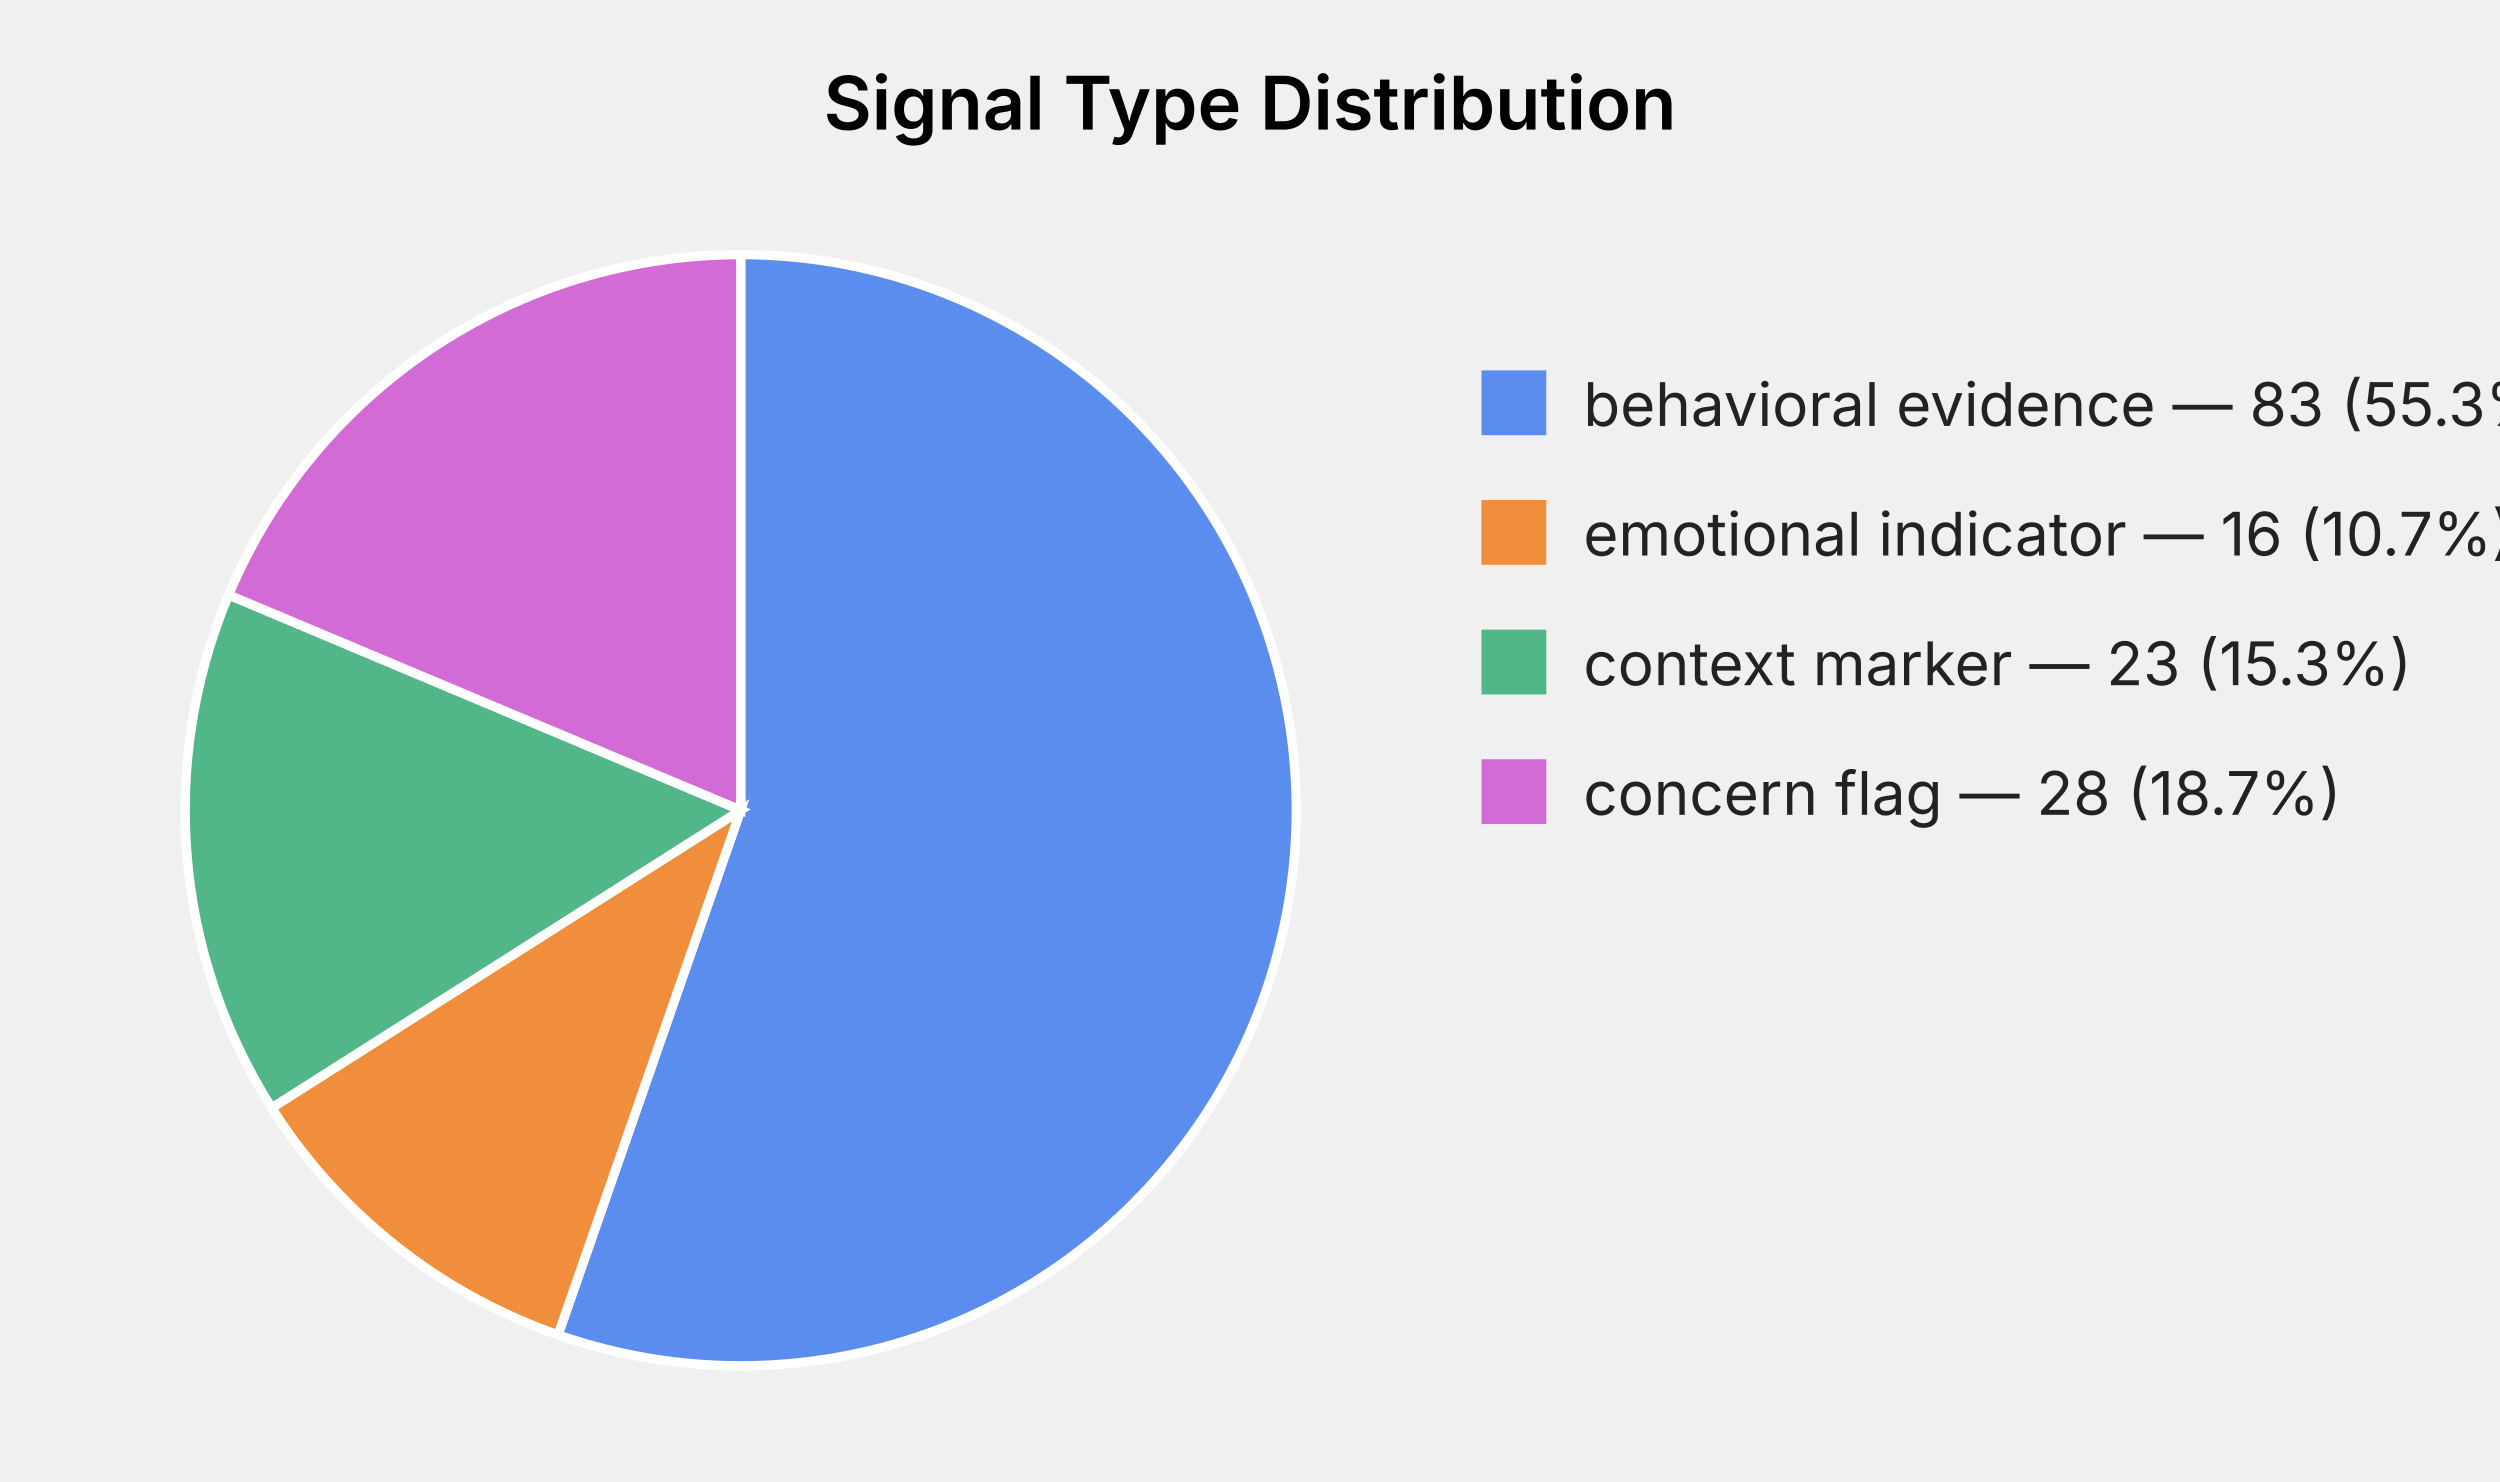
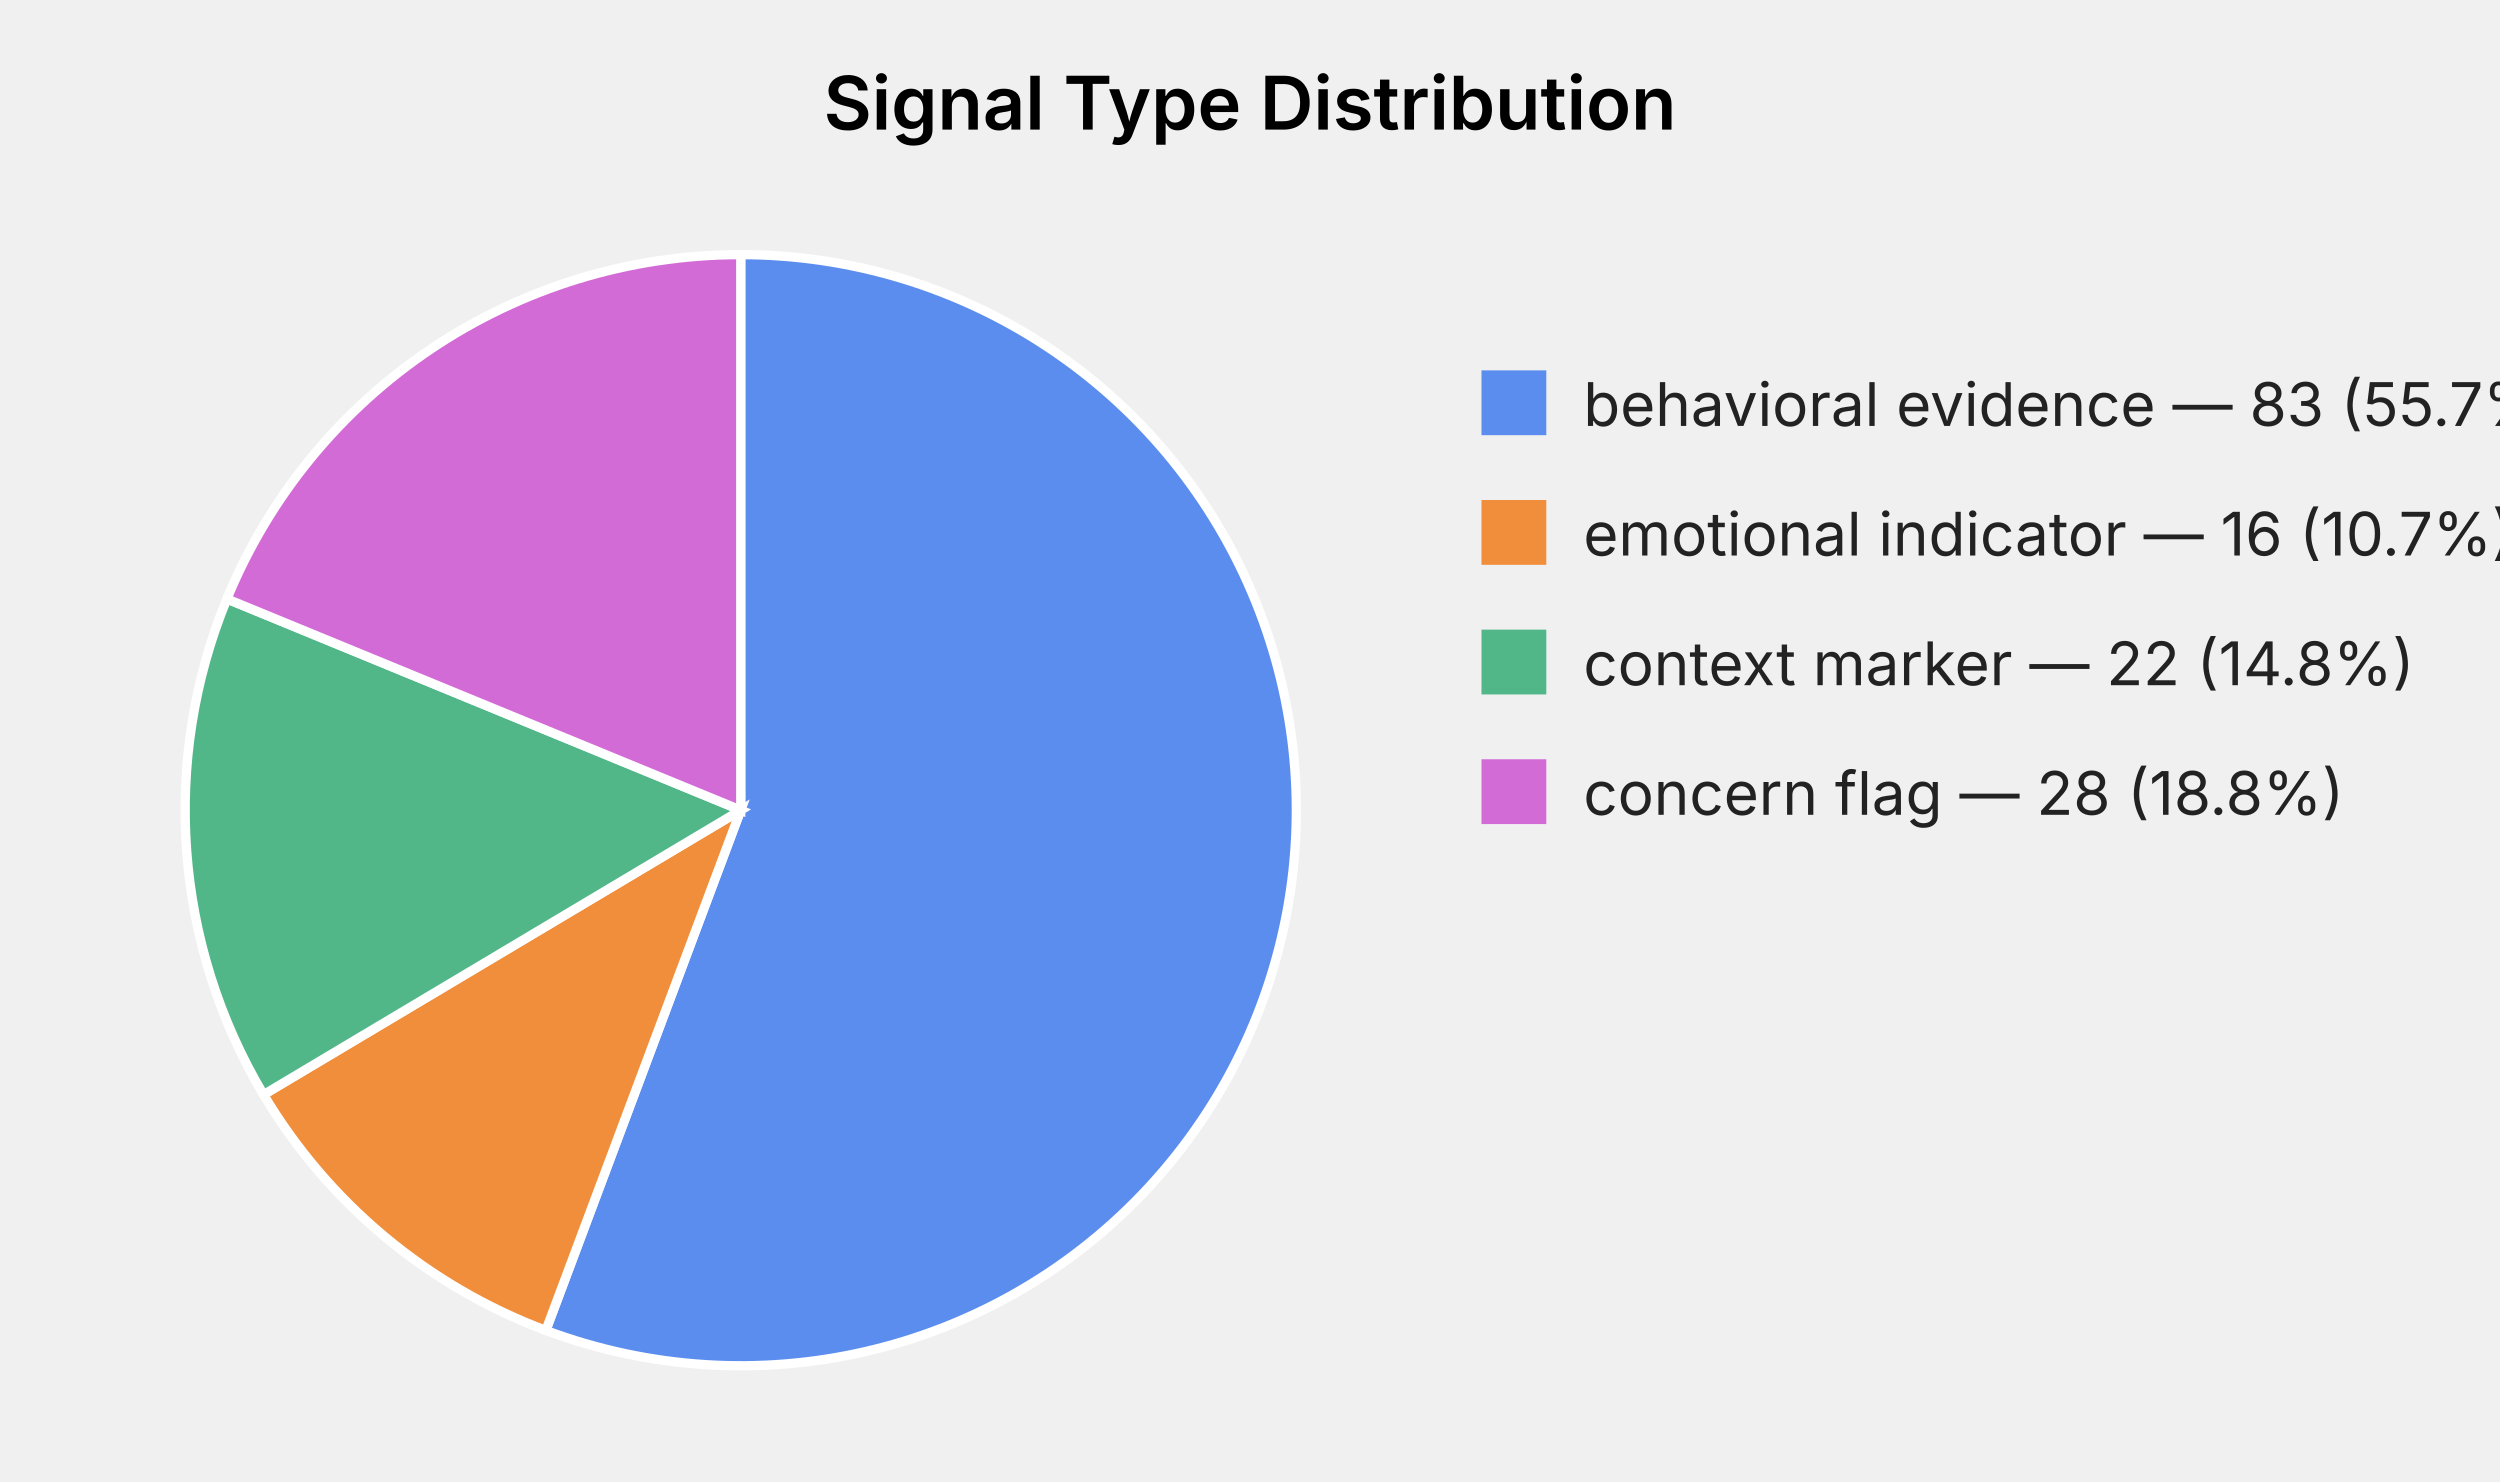
<svg xmlns="http://www.w3.org/2000/svg" viewBox="0 0 540 320" font-family="-apple-system, BlinkMacSystemFont, Segoe UI, sans-serif">
  <text x="270" y="28" text-anchor="middle" font-size="16" font-weight="600">Signal Type Distribution</text>
-   <path d="M 160 175 L 160.00 55.00 A 120 120 0 1 1 120.54 288.33 Z" fill="#5b8def" stroke="white" stroke-width="2" />
-   <path d="M 160 175 L 120.54 288.33 A 120 120 0 0 1 58.68 239.30 Z" fill="#f08e3b" stroke="white" stroke-width="2" />
-   <path d="M 160 175 L 58.68 239.30 A 120 120 0 0 1 49.38 128.50 Z" fill="#52b788" stroke="white" stroke-width="2" />
-   <path d="M 160 175 L 49.38 128.50 A 120 120 0 0 1 160.00 55.00 Z" fill="#d36bd6" stroke="white" stroke-width="2" />
+   <path d="M 160 175 L 160.00 55.00 A 120 120 0 1 1 117.90 287.37 Z" fill="#5b8def" stroke="white" stroke-width="2" />
+   <path d="M 160 175 L 117.90 287.37 A 120 120 0 0 1 56.93 236.45 Z" fill="#f08e3b" stroke="white" stroke-width="2" />
+   <path d="M 160 175 L 56.93 236.45 A 120 120 0 0 1 49.01 129.37 Z" fill="#52b788" stroke="white" stroke-width="2" />
+   <path d="M 160 175 L 49.01 129.37 A 120 120 0 0 1 160.00 55.00 Z" fill="#d36bd6" stroke="white" stroke-width="2" />
  <rect x="320" y="80" width="14" height="14" fill="#5b8def" />
-   <text x="342" y="92" font-size="13" fill="#222">behavioral evidence — 83 (55.3%)</text>
+   <text x="342" y="92" font-size="13" fill="#222">behavioral evidence — 83 (55.7%)</text>
  <rect x="320" y="108" width="14" height="14" fill="#f08e3b" />
  <text x="342" y="120" font-size="13" fill="#222">emotional indicator — 16 (10.7%)</text>
  <rect x="320" y="136" width="14" height="14" fill="#52b788" />
-   <text x="342" y="148" font-size="13" fill="#222">context marker — 23 (15.3%)</text>
+   <text x="342" y="148" font-size="13" fill="#222">context marker — 22 (14.8%)</text>
  <rect x="320" y="164" width="14" height="14" fill="#d36bd6" />
-   <text x="342" y="176" font-size="13" fill="#222">concern flag — 28 (18.7%)</text>
+   <text x="342" y="176" font-size="13" fill="#222">concern flag — 28 (18.8%)</text>
</svg>
